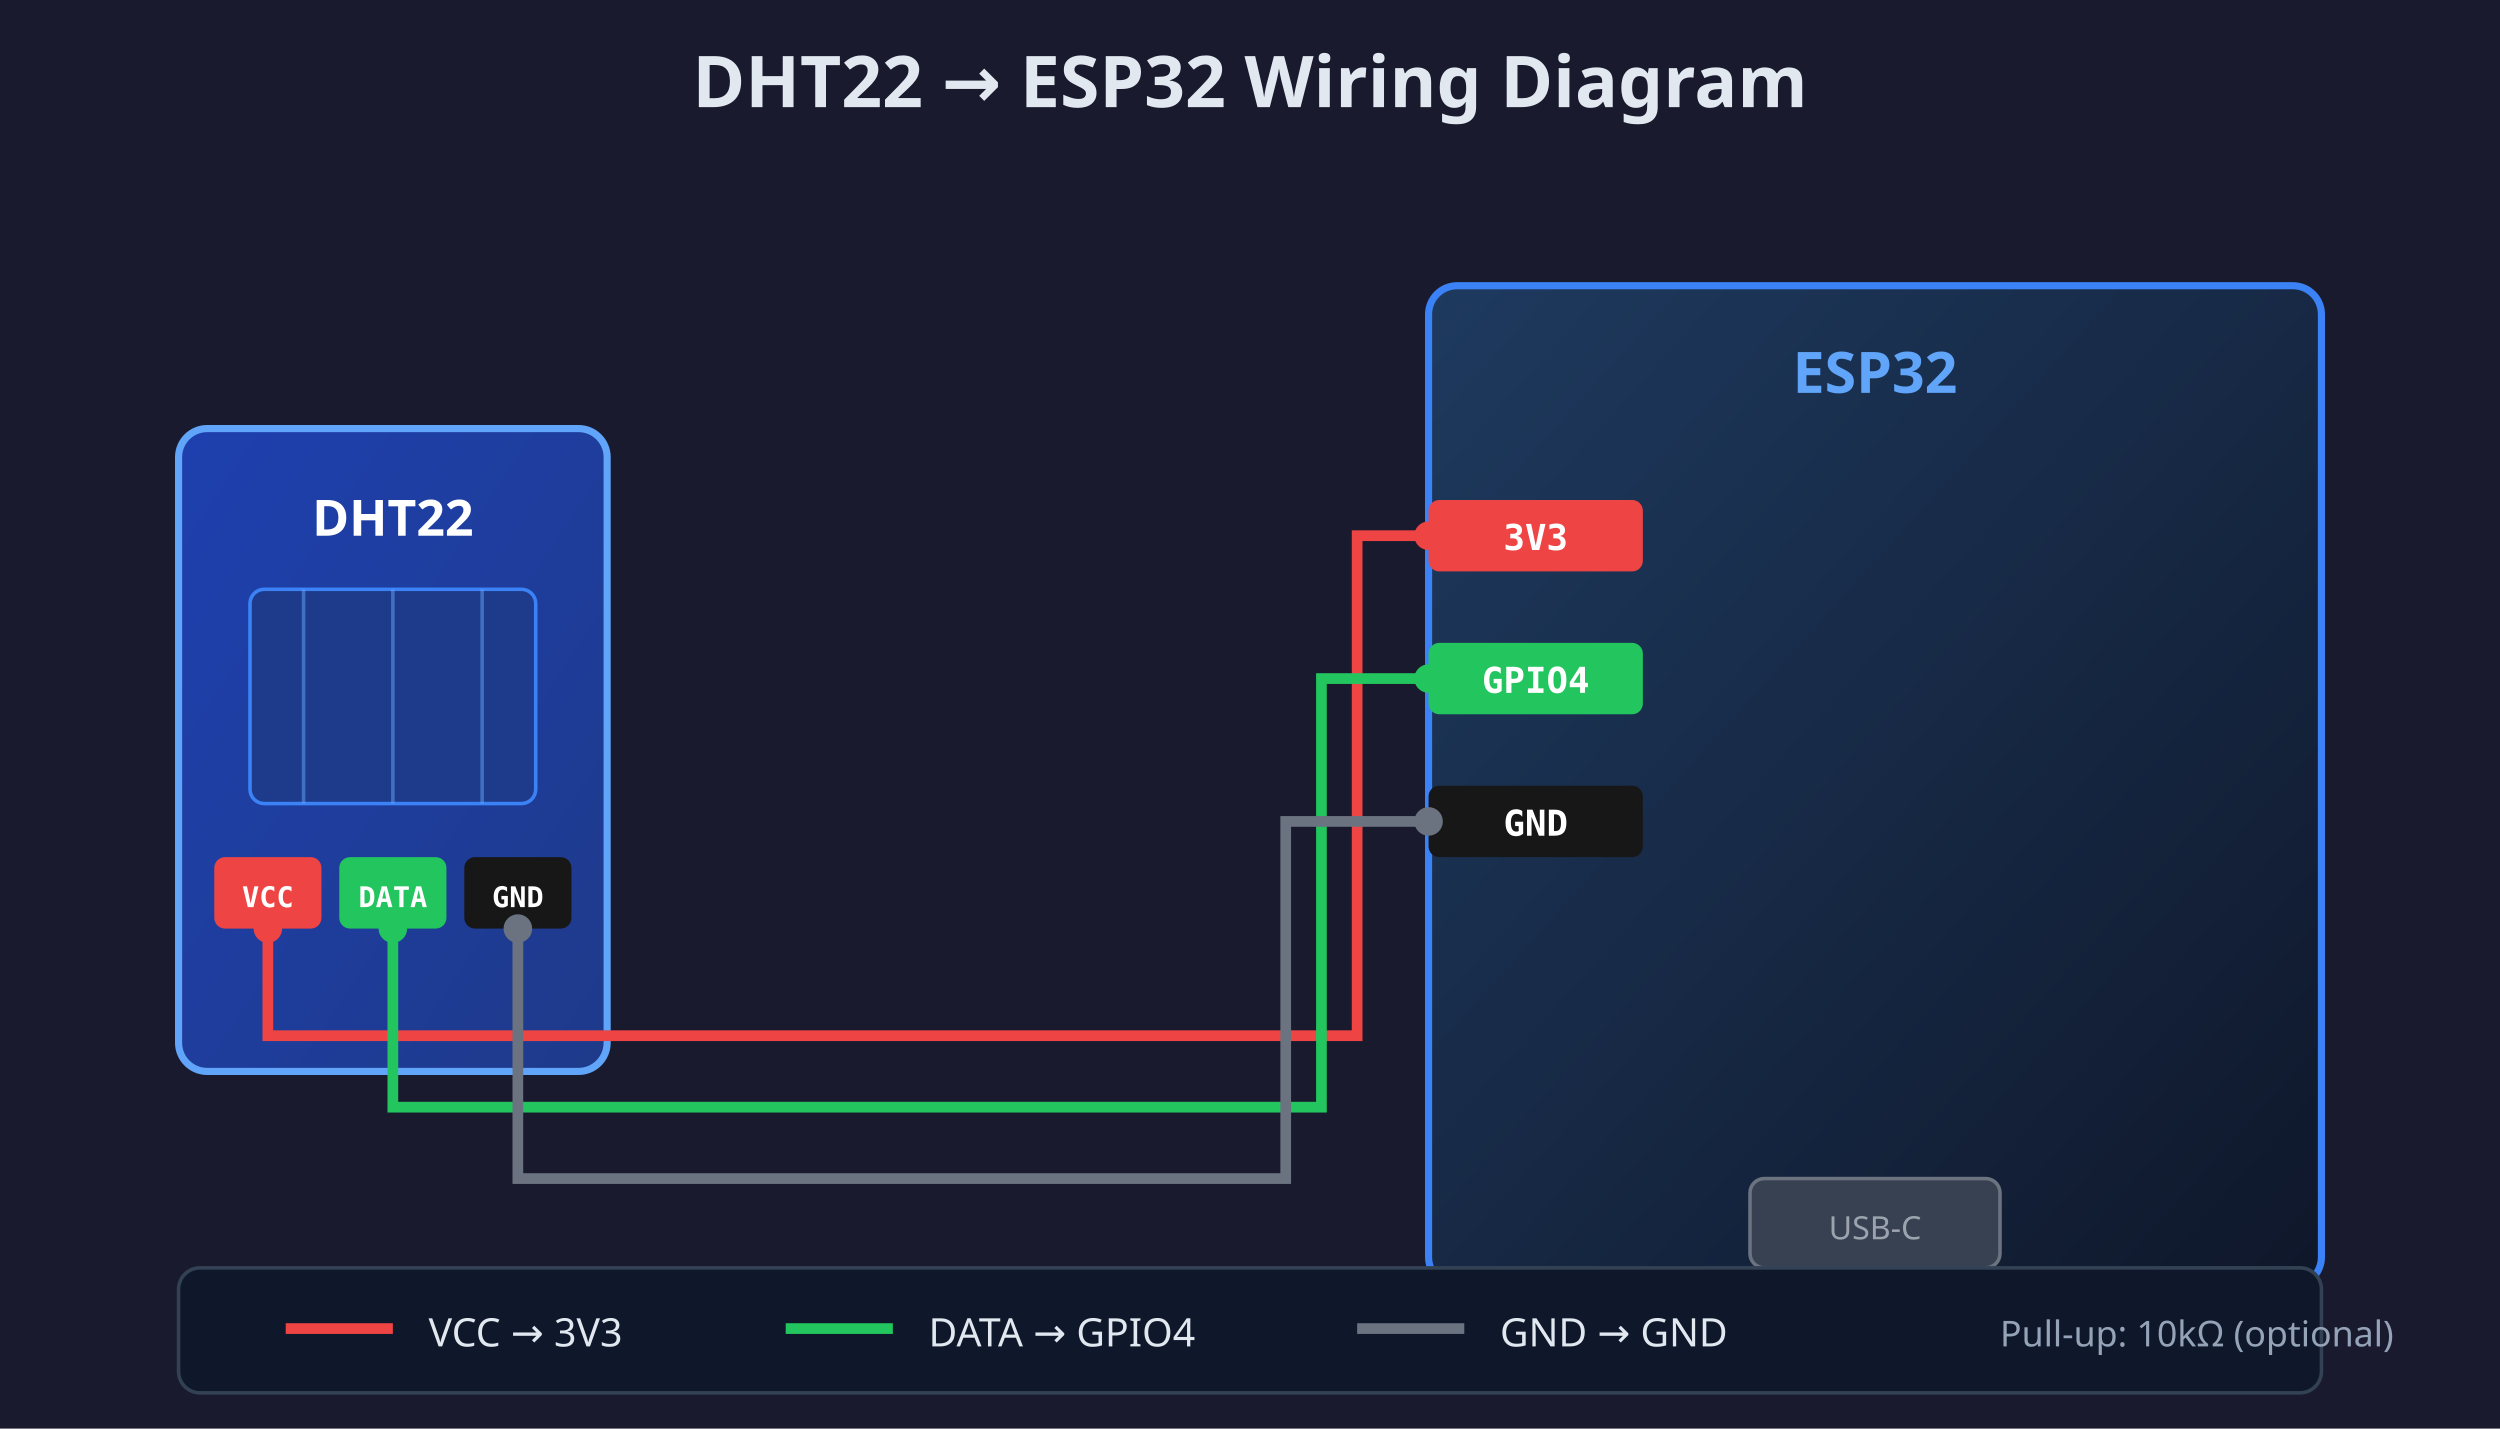
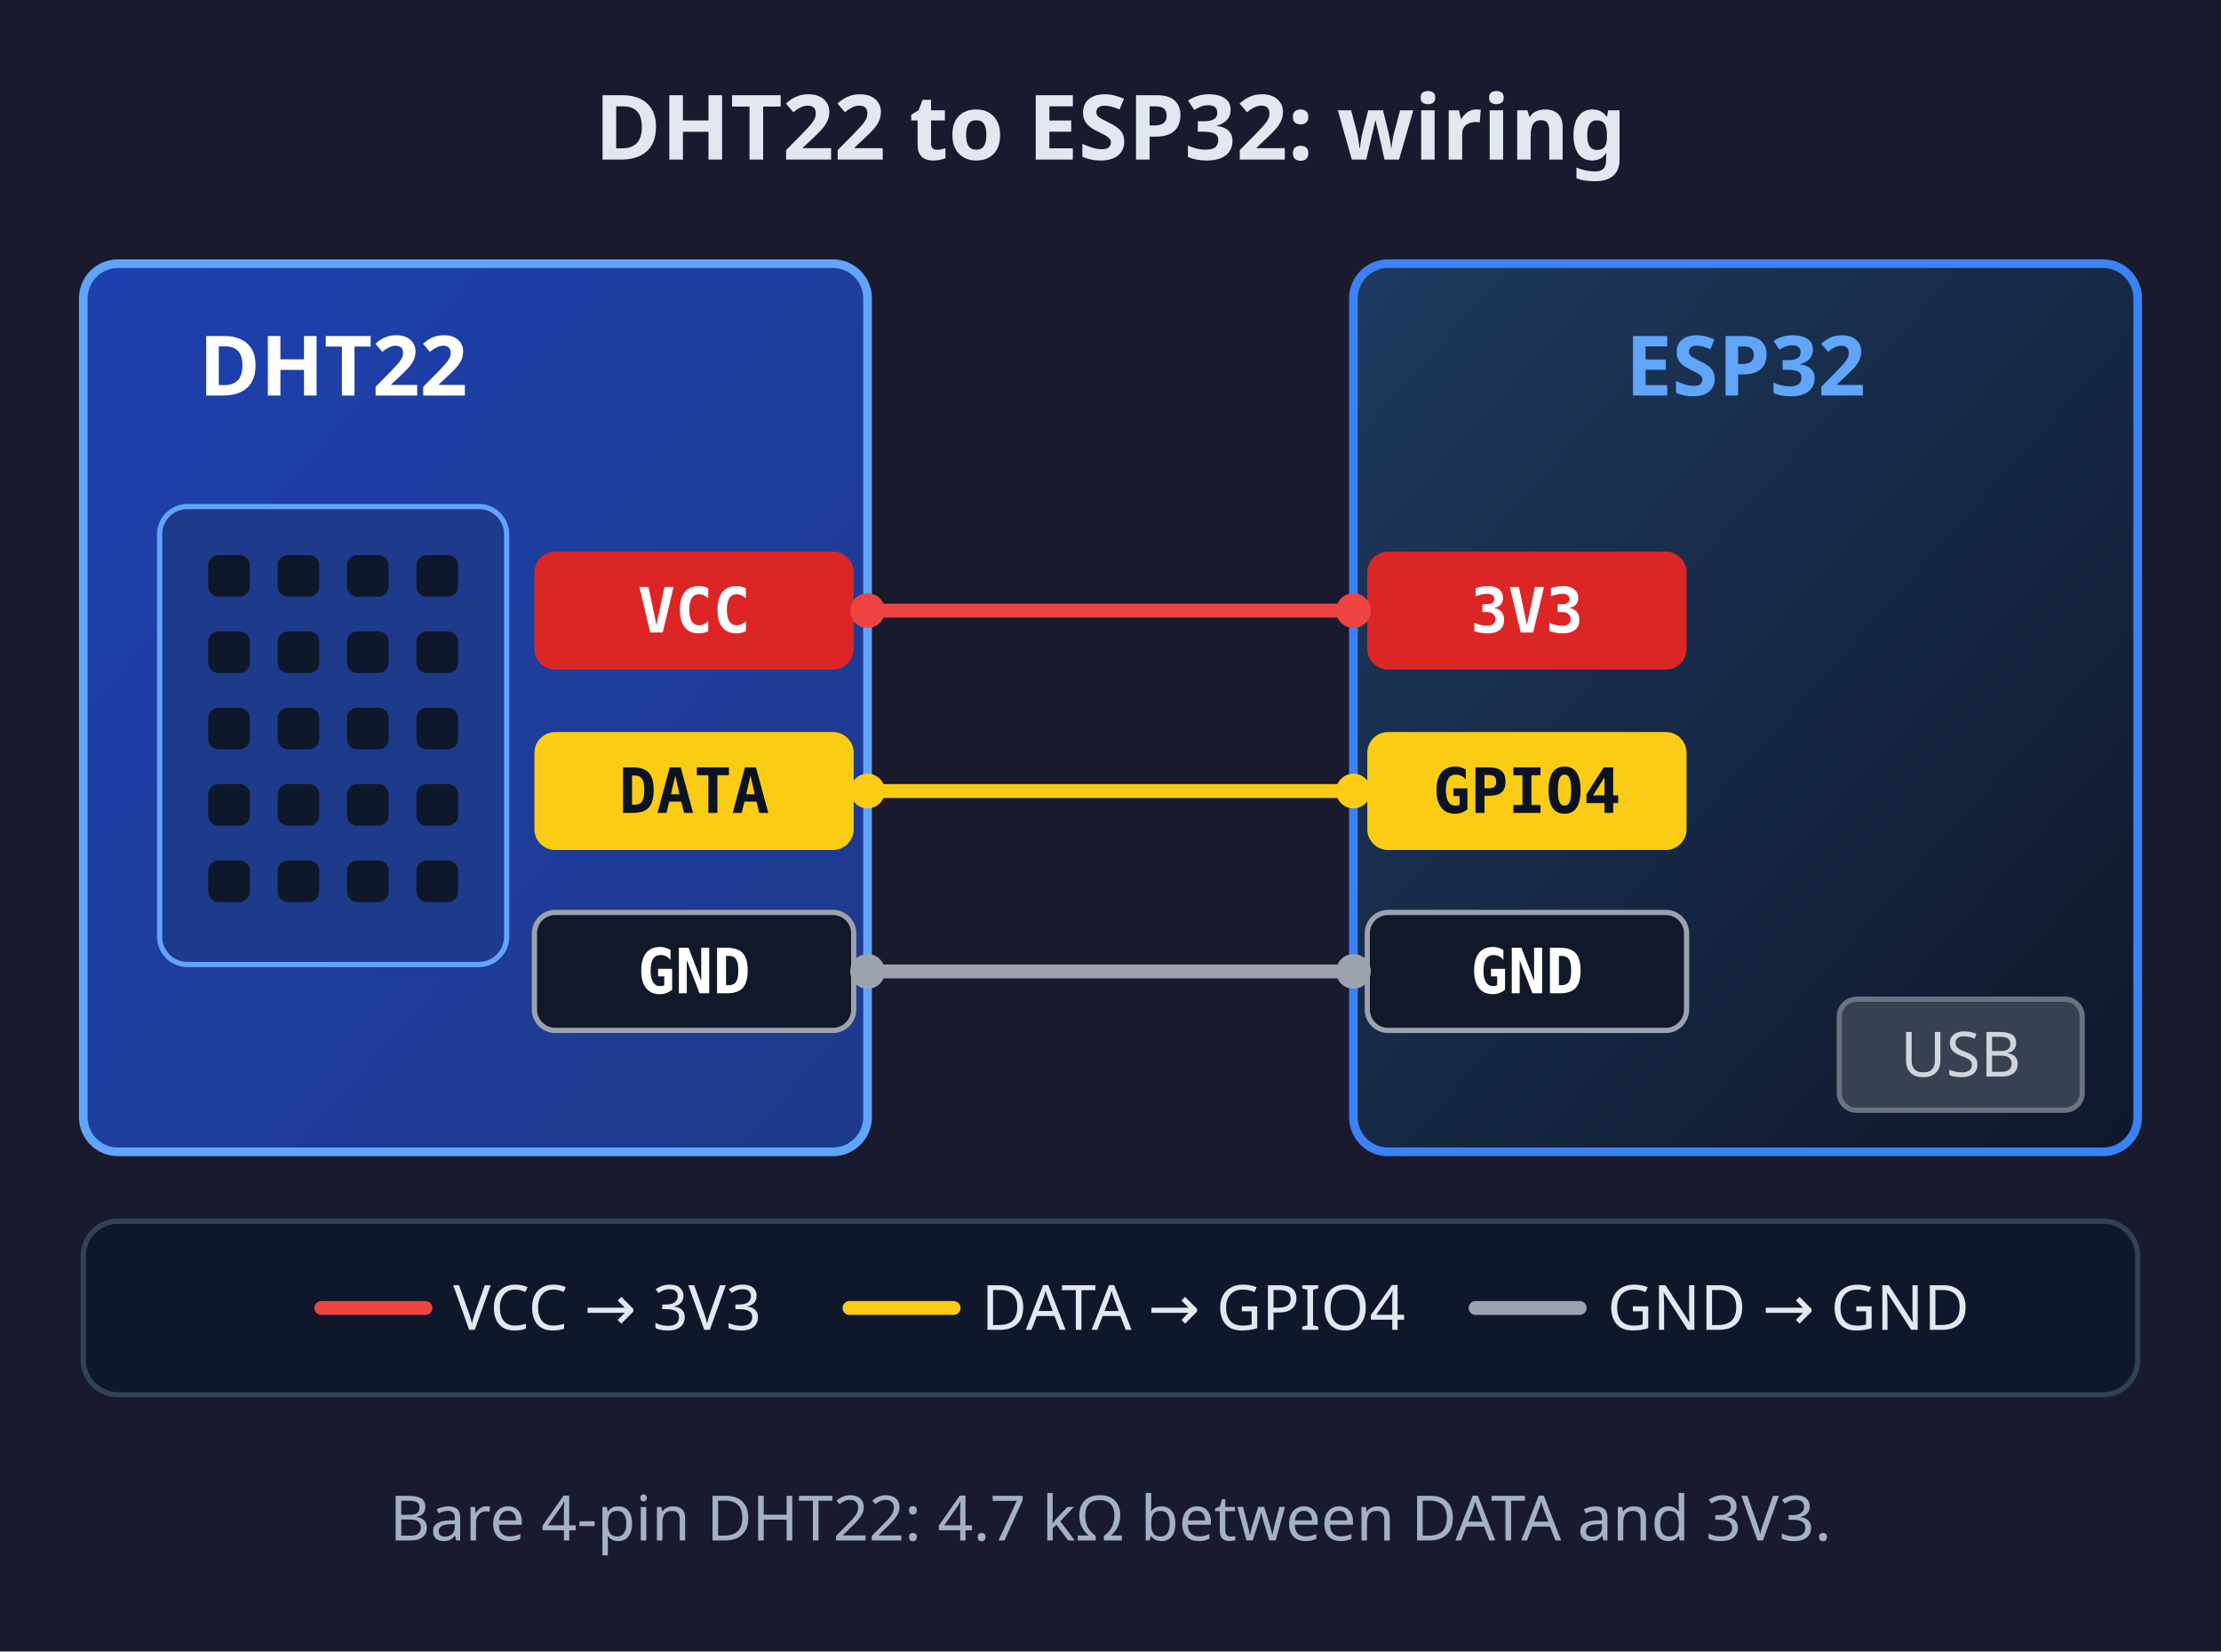
- <svg xmlns="http://www.w3.org/2000/svg" viewBox="0 0 700 400">
+ <svg xmlns="http://www.w3.org/2000/svg" viewBox="0 0 640 476" role="img" lang="en" font-family="system-ui, sans-serif">
  <defs>
-     <linearGradient id="esp32Grad" x1="0%" y1="0%" x2="100%" y2="100%">
-       <stop offset="0%" style="stop-color:#1e3a5f;stop-opacity:1" />
-       <stop offset="100%" style="stop-color:#0f172a;stop-opacity:1" />
+     <linearGradient id="sensor" x1="0" y1="0" x2="1" y2="1">
+       <stop offset="0" stop-color="#1e40af" />
+       <stop offset="1" stop-color="#1e3a8a" />
    </linearGradient>
-     <linearGradient id="dhtGrad" x1="0%" y1="0%" x2="100%" y2="100%">
-       <stop offset="0%" style="stop-color:#1e40af;stop-opacity:1" />
-       <stop offset="100%" style="stop-color:#1e3a8a;stop-opacity:1" />
+     <linearGradient id="esp" x1="0" y1="0" x2="1" y2="1">
+       <stop offset="0" stop-color="#1e3a5f" />
+       <stop offset="1" stop-color="#0f172a" />
    </linearGradient>
  </defs>
-   <rect width="700" height="400" fill="#1a1a2e" />
-   <text x="350" y="30" text-anchor="middle" fill="#e2e8f0" font-family="system-ui, sans-serif" font-size="20" font-weight="bold">DHT22 → ESP32 Wiring Diagram</text>
-   <rect x="400" y="80" width="250" height="280" rx="8" fill="url(#esp32Grad)" stroke="#3b82f6" stroke-width="2" />
-   <text x="525" y="110" text-anchor="middle" fill="#60a5fa" font-family="system-ui, sans-serif" font-size="16" font-weight="bold">ESP32</text>
-   <rect x="400" y="140" width="60" height="20" rx="3" fill="#ef4444" />
-   <text x="430" y="154" text-anchor="middle" fill="white" font-family="monospace" font-size="10" font-weight="bold">3V3</text>
-   <rect x="400" y="180" width="60" height="20" rx="3" fill="#22c55e" />
-   <text x="430" y="194" text-anchor="middle" fill="white" font-family="monospace" font-size="10" font-weight="bold">GPIO4</text>
-   <rect x="400" y="220" width="60" height="20" rx="3" fill="#171717" />
-   <text x="430" y="234" text-anchor="middle" fill="white" font-family="monospace" font-size="10" font-weight="bold">GND</text>
-   <rect x="490" y="330" width="70" height="25" rx="4" fill="#374151" stroke="#6b7280" stroke-width="1" />
-   <text x="525" y="347" text-anchor="middle" fill="#9ca3af" font-family="system-ui, sans-serif" font-size="9">USB-C</text>
-   <rect x="50" y="120" width="120" height="180" rx="8" fill="url(#dhtGrad)" stroke="#60a5fa" stroke-width="2" />
-   <text x="110" y="150" text-anchor="middle" fill="white" font-family="system-ui, sans-serif" font-size="14" font-weight="bold">DHT22</text>
-   <rect x="70" y="165" width="80" height="60" rx="4" fill="#1e3a8a" stroke="#3b82f6" stroke-width="1" />
-   <line x1="85" y1="165" x2="85" y2="225" stroke="#60a5fa" stroke-width="1" opacity="0.5" />
-   <line x1="110" y1="165" x2="110" y2="225" stroke="#60a5fa" stroke-width="1" opacity="0.5" />
-   <line x1="135" y1="165" x2="135" y2="225" stroke="#60a5fa" stroke-width="1" opacity="0.5" />
-   <rect x="60" y="240" width="30" height="20" rx="3" fill="#ef4444" />
-   <text x="75" y="254" text-anchor="middle" fill="white" font-family="monospace" font-size="8" font-weight="bold">VCC</text>
-   <rect x="95" y="240" width="30" height="20" rx="3" fill="#22c55e" />
-   <text x="110" y="254" text-anchor="middle" fill="white" font-family="monospace" font-size="8" font-weight="bold">DATA</text>
-   <rect x="130" y="240" width="30" height="20" rx="3" fill="#171717" />
-   <text x="145" y="254" text-anchor="middle" fill="white" font-family="monospace" font-size="8" font-weight="bold">GND</text>
-   <path d="M 75 260 L 75 290 L 380 290 L 380 150 L 400 150" stroke="#ef4444" stroke-width="3" fill="none" stroke-linecap="round" />
-   <circle cx="75" cy="260" r="4" fill="#ef4444" />
-   <circle cx="400" cy="150" r="4" fill="#ef4444" />
-   <path d="M 110 260 L 110 310 L 370 310 L 370 190 L 400 190" stroke="#22c55e" stroke-width="3" fill="none" stroke-linecap="round" />
-   <circle cx="110" cy="260" r="4" fill="#22c55e" />
-   <circle cx="400" cy="190" r="4" fill="#22c55e" />
-   <path d="M 145 260 L 145 330 L 360 330 L 360 230 L 400 230" stroke="#6b7280" stroke-width="3" fill="none" stroke-linecap="round" />
-   <circle cx="145" cy="260" r="4" fill="#6b7280" />
-   <circle cx="400" cy="230" r="4" fill="#6b7280" />
-   <rect x="50" y="355" width="600" height="35" rx="6" fill="#0f172a" stroke="#334155" stroke-width="1" />
-   <line x1="80" y1="372" x2="110" y2="372" stroke="#ef4444" stroke-width="3" />
-   <text x="120" y="377" fill="#e2e8f0" font-family="system-ui, sans-serif" font-size="11">VCC → 3V3</text>
-   <line x1="220" y1="372" x2="250" y2="372" stroke="#22c55e" stroke-width="3" />
-   <text x="260" y="377" fill="#e2e8f0" font-family="system-ui, sans-serif" font-size="11">DATA → GPIO4</text>
-   <line x1="380" y1="372" x2="410" y2="372" stroke="#6b7280" stroke-width="3" />
-   <text x="420" y="377" fill="#e2e8f0" font-family="system-ui, sans-serif" font-size="11">GND → GND</text>
-   <text x="560" y="377" fill="#94a3b8" font-family="system-ui, sans-serif" font-size="10">Pull-up: 10kΩ (optional)</text>
+   <rect x="0" y="0" width="640" height="476" fill="#1a1a2e" />
+   <text x="320" y="46" font-size="26" fill="#e2e8f0" text-anchor="middle" font-weight="700">DHT22 to ESP32: wiring</text>
+   <rect x="24" y="76" width="226" height="256" rx="10" fill="url(#sensor)" stroke="#60a5fa" stroke-width="2.5" />
+   <text x="96" y="114" font-size="24" fill="#ffffff" text-anchor="middle" font-weight="700">DHT22</text>
+   <rect x="46" y="146" width="100" height="132" rx="8" fill="#1e3a8a" stroke="#60a5fa" stroke-width="1.5" />
+   <rect x="60" y="160" width="12" height="12" rx="3" fill="#0f172a" />
+   <rect x="60" y="182" width="12" height="12" rx="3" fill="#0f172a" />
+   <rect x="60" y="204" width="12" height="12" rx="3" fill="#0f172a" />
+   <rect x="60" y="226" width="12" height="12" rx="3" fill="#0f172a" />
+   <rect x="60" y="248" width="12" height="12" rx="3" fill="#0f172a" />
+   <rect x="80" y="160" width="12" height="12" rx="3" fill="#0f172a" />
+   <rect x="80" y="182" width="12" height="12" rx="3" fill="#0f172a" />
+   <rect x="80" y="204" width="12" height="12" rx="3" fill="#0f172a" />
+   <rect x="80" y="226" width="12" height="12" rx="3" fill="#0f172a" />
+   <rect x="80" y="248" width="12" height="12" rx="3" fill="#0f172a" />
+   <rect x="100" y="160" width="12" height="12" rx="3" fill="#0f172a" />
+   <rect x="100" y="182" width="12" height="12" rx="3" fill="#0f172a" />
+   <rect x="100" y="204" width="12" height="12" rx="3" fill="#0f172a" />
+   <rect x="100" y="226" width="12" height="12" rx="3" fill="#0f172a" />
+   <rect x="100" y="248" width="12" height="12" rx="3" fill="#0f172a" />
+   <rect x="120" y="160" width="12" height="12" rx="3" fill="#0f172a" />
+   <rect x="120" y="182" width="12" height="12" rx="3" fill="#0f172a" />
+   <rect x="120" y="204" width="12" height="12" rx="3" fill="#0f172a" />
+   <rect x="120" y="226" width="12" height="12" rx="3" fill="#0f172a" />
+   <rect x="120" y="248" width="12" height="12" rx="3" fill="#0f172a" />
+   <rect x="154" y="159" width="92" height="34" rx="6" fill="#dc2626" />
+   <text x="200" y="182.3" font-size="18" fill="#ffffff" text-anchor="middle" font-weight="700" font-family="ui-monospace, Menlo, Consolas, monospace">VCC</text>
+   <rect x="154" y="211" width="92" height="34" rx="6" fill="#facc15" />
+   <text x="200" y="234.3" font-size="18" fill="#0b1220" text-anchor="middle" font-weight="700" font-family="ui-monospace, Menlo, Consolas, monospace">DATA</text>
+   <rect x="154" y="263" width="92" height="34" rx="6" fill="#111827" stroke="#9ca3af" stroke-width="1.5" />
+   <text x="200" y="286.3" font-size="18" fill="#ffffff" text-anchor="middle" font-weight="700" font-family="ui-monospace, Menlo, Consolas, monospace">GND</text>
+   <rect x="390" y="76" width="226" height="256" rx="10" fill="url(#esp)" stroke="#3b82f6" stroke-width="2.5" />
+   <text x="503" y="114" font-size="24" fill="#60a5fa" text-anchor="middle" font-weight="700">ESP32</text>
+   <rect x="394" y="159" width="92" height="34" rx="6" fill="#dc2626" />
+   <text x="440" y="182.3" font-size="18" fill="#ffffff" text-anchor="middle" font-weight="700" font-family="ui-monospace, Menlo, Consolas, monospace">3V3</text>
+   <rect x="394" y="211" width="92" height="34" rx="6" fill="#facc15" />
+   <text x="440" y="234.3" font-size="18" fill="#0b1220" text-anchor="middle" font-weight="700" font-family="ui-monospace, Menlo, Consolas, monospace">GPIO4</text>
+   <rect x="394" y="263" width="92" height="34" rx="6" fill="#111827" stroke="#9ca3af" stroke-width="1.5" />
+   <text x="440" y="286.3" font-size="18" fill="#ffffff" text-anchor="middle" font-weight="700" font-family="ui-monospace, Menlo, Consolas, monospace">GND</text>
+   <rect x="530" y="288" width="70" height="32" rx="5" fill="#374151" stroke="#6b7280" stroke-width="1.5" />
+   <text x="565" y="310.3" font-size="18" fill="#d1d5db" text-anchor="middle">USB</text>
+   <path d="M250 176L390 176" fill="none" stroke="#ef4444" stroke-width="4" stroke-linecap="round" stroke-linejoin="round" />
+   <circle cx="250" cy="176" r="5" fill="#ef4444" />
+   <circle cx="390" cy="176" r="5" fill="#ef4444" />
+   <path d="M250 228L390 228" fill="none" stroke="#facc15" stroke-width="4" stroke-linecap="round" stroke-linejoin="round" />
+   <circle cx="250" cy="228" r="5" fill="#facc15" />
+   <circle cx="390" cy="228" r="5" fill="#facc15" />
+   <path d="M250 280L390 280" fill="none" stroke="#9ca3af" stroke-width="4" stroke-linecap="round" stroke-linejoin="round" />
+   <circle cx="250" cy="280" r="5" fill="#9ca3af" />
+   <circle cx="390" cy="280" r="5" fill="#9ca3af" />
+   <rect x="24" y="352" width="592" height="50" rx="10" fill="#0f172a" stroke="#334155" stroke-width="1.5" />
+   <path d="M92.6 377L122.6 377" fill="none" stroke="#ef4444" stroke-width="4" stroke-linecap="round" stroke-linejoin="round" />
+   <text x="130.6" y="383.3" font-size="18" fill="#e2e8f0">VCC → 3V3</text>
+   <path d="M244.8 377L274.8 377" fill="none" stroke="#facc15" stroke-width="4" stroke-linecap="round" stroke-linejoin="round" />
+   <text x="282.8" y="383.3" font-size="18" fill="#e2e8f0">DATA → GPIO4</text>
+   <path d="M425.2 377L455.2 377" fill="none" stroke="#9ca3af" stroke-width="4" stroke-linecap="round" stroke-linejoin="round" />
+   <text x="463.2" y="383.3" font-size="18" fill="#e2e8f0">GND → GND</text>
+   <text x="320" y="444" font-size="18" fill="#a3b1c6" text-anchor="middle">Bare 4-pin DHT22: 4.7 kΩ between DATA and 3V3.</text>
</svg>
